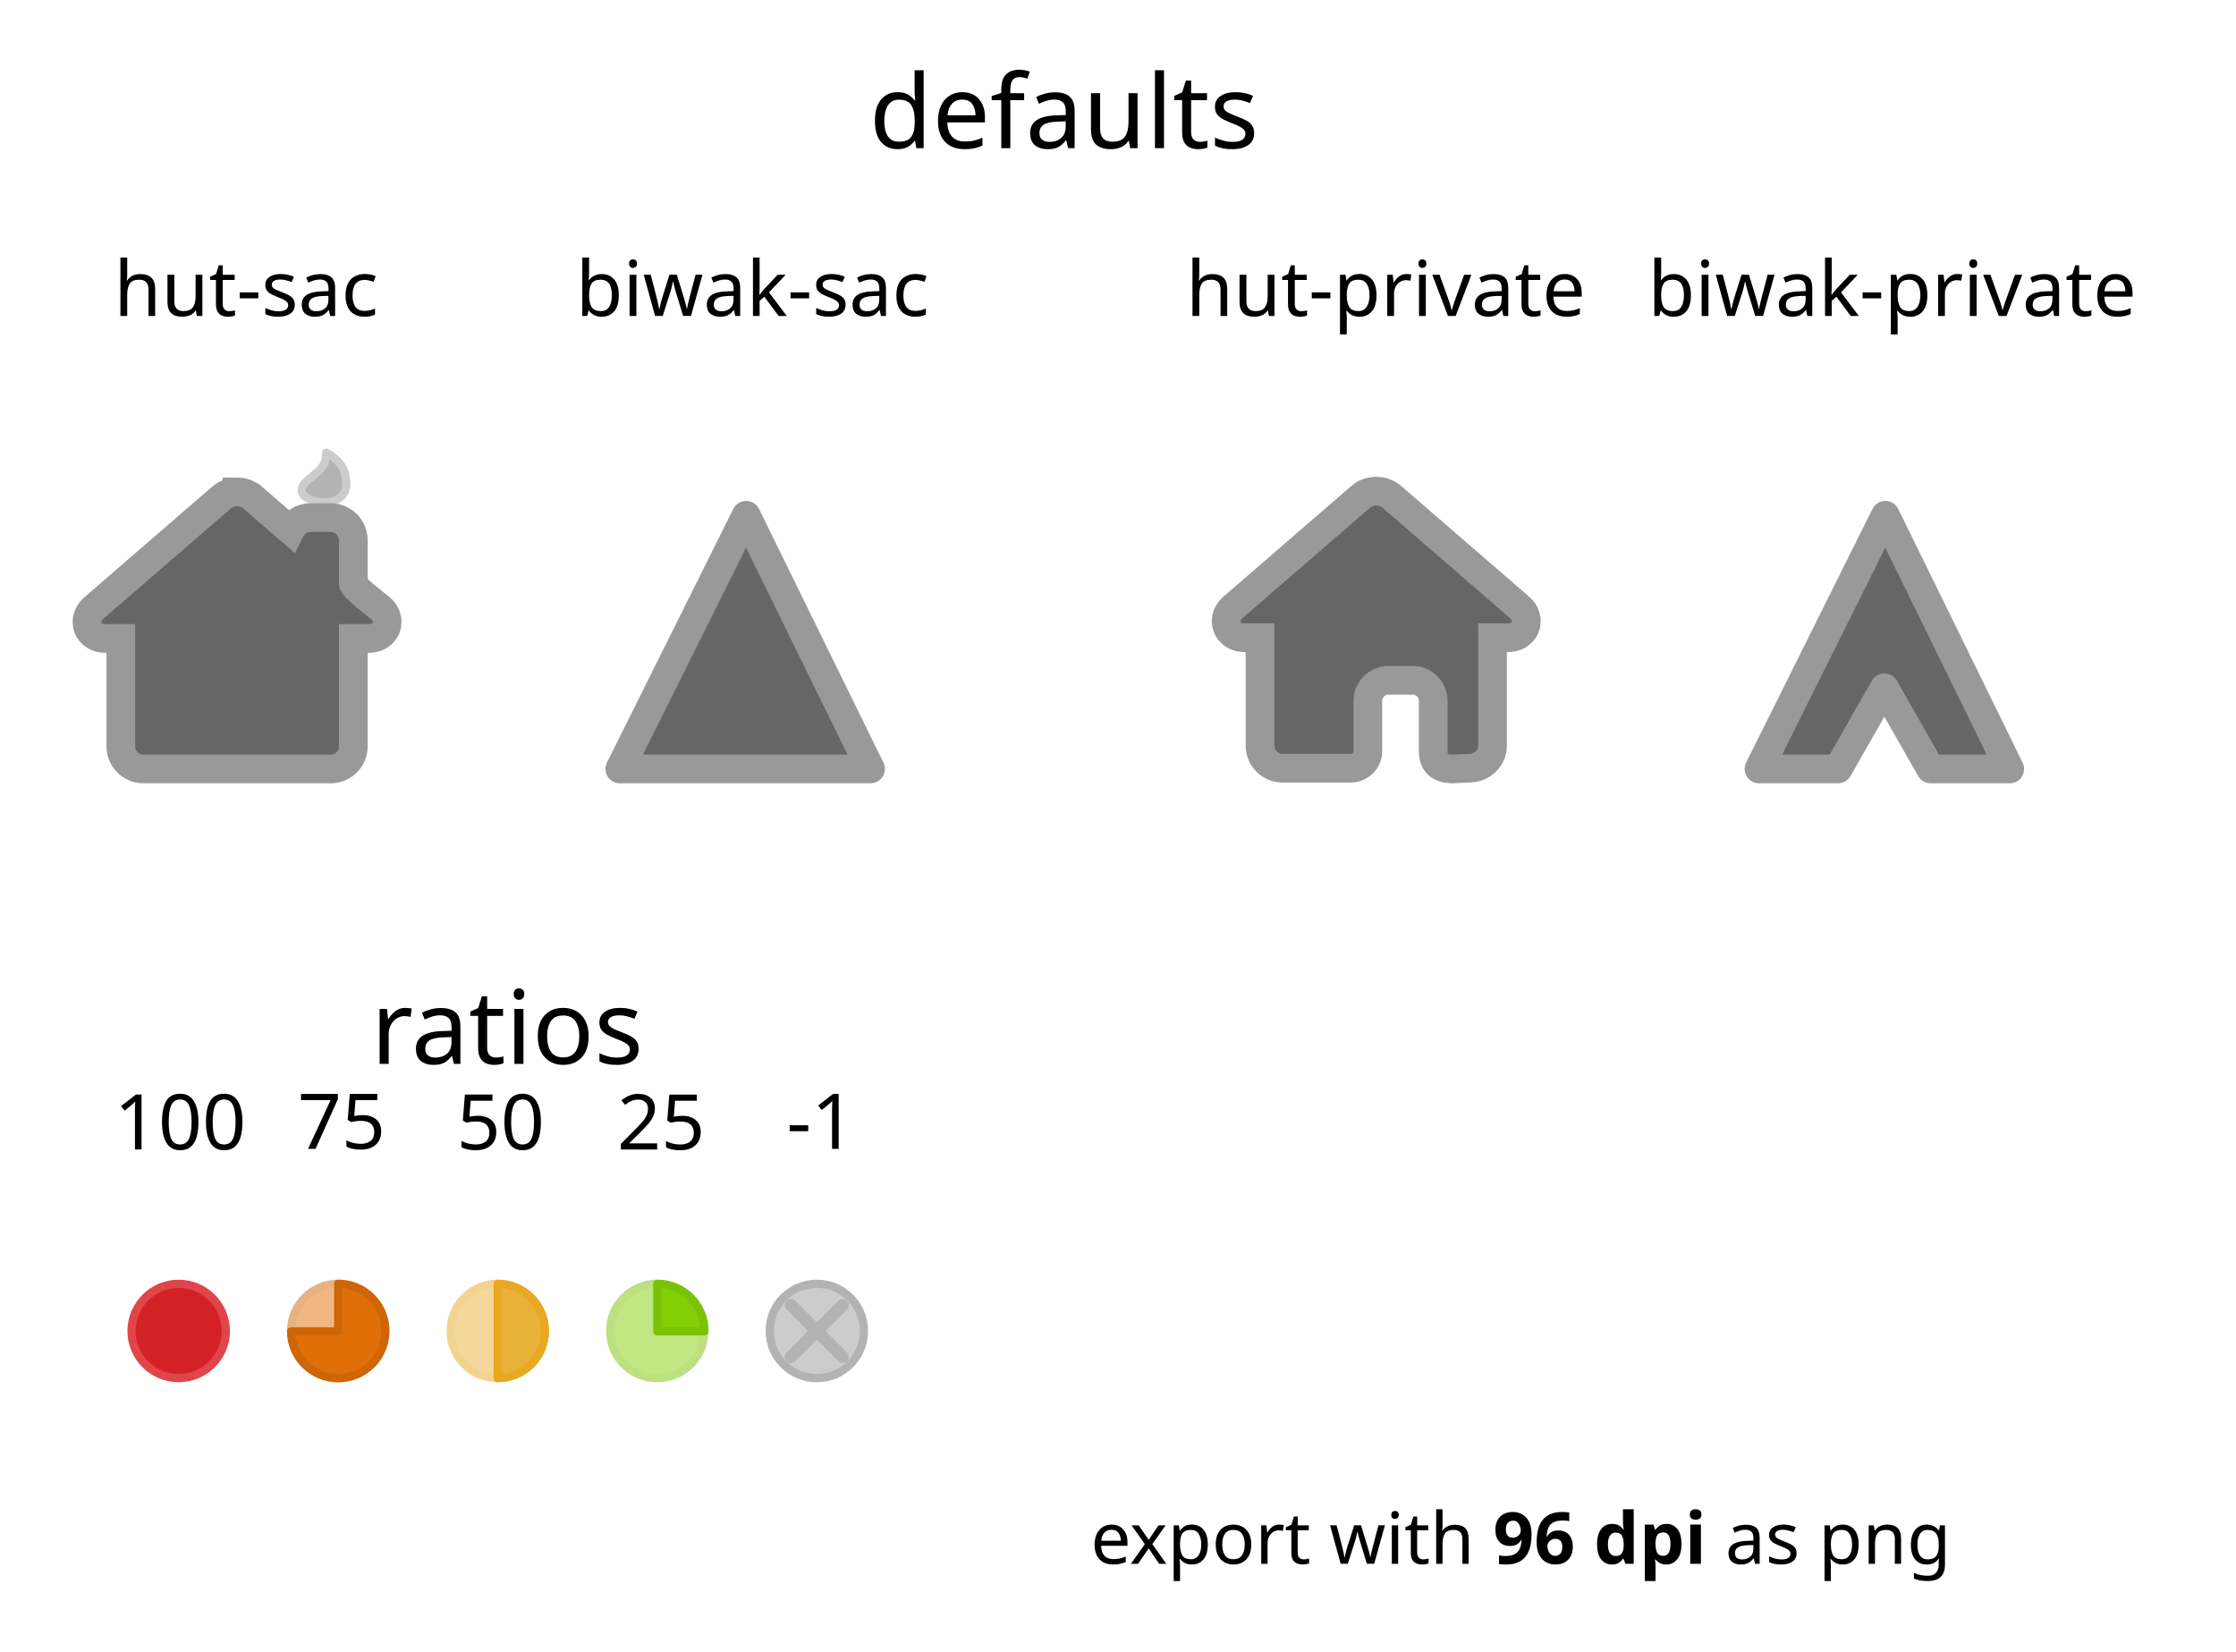
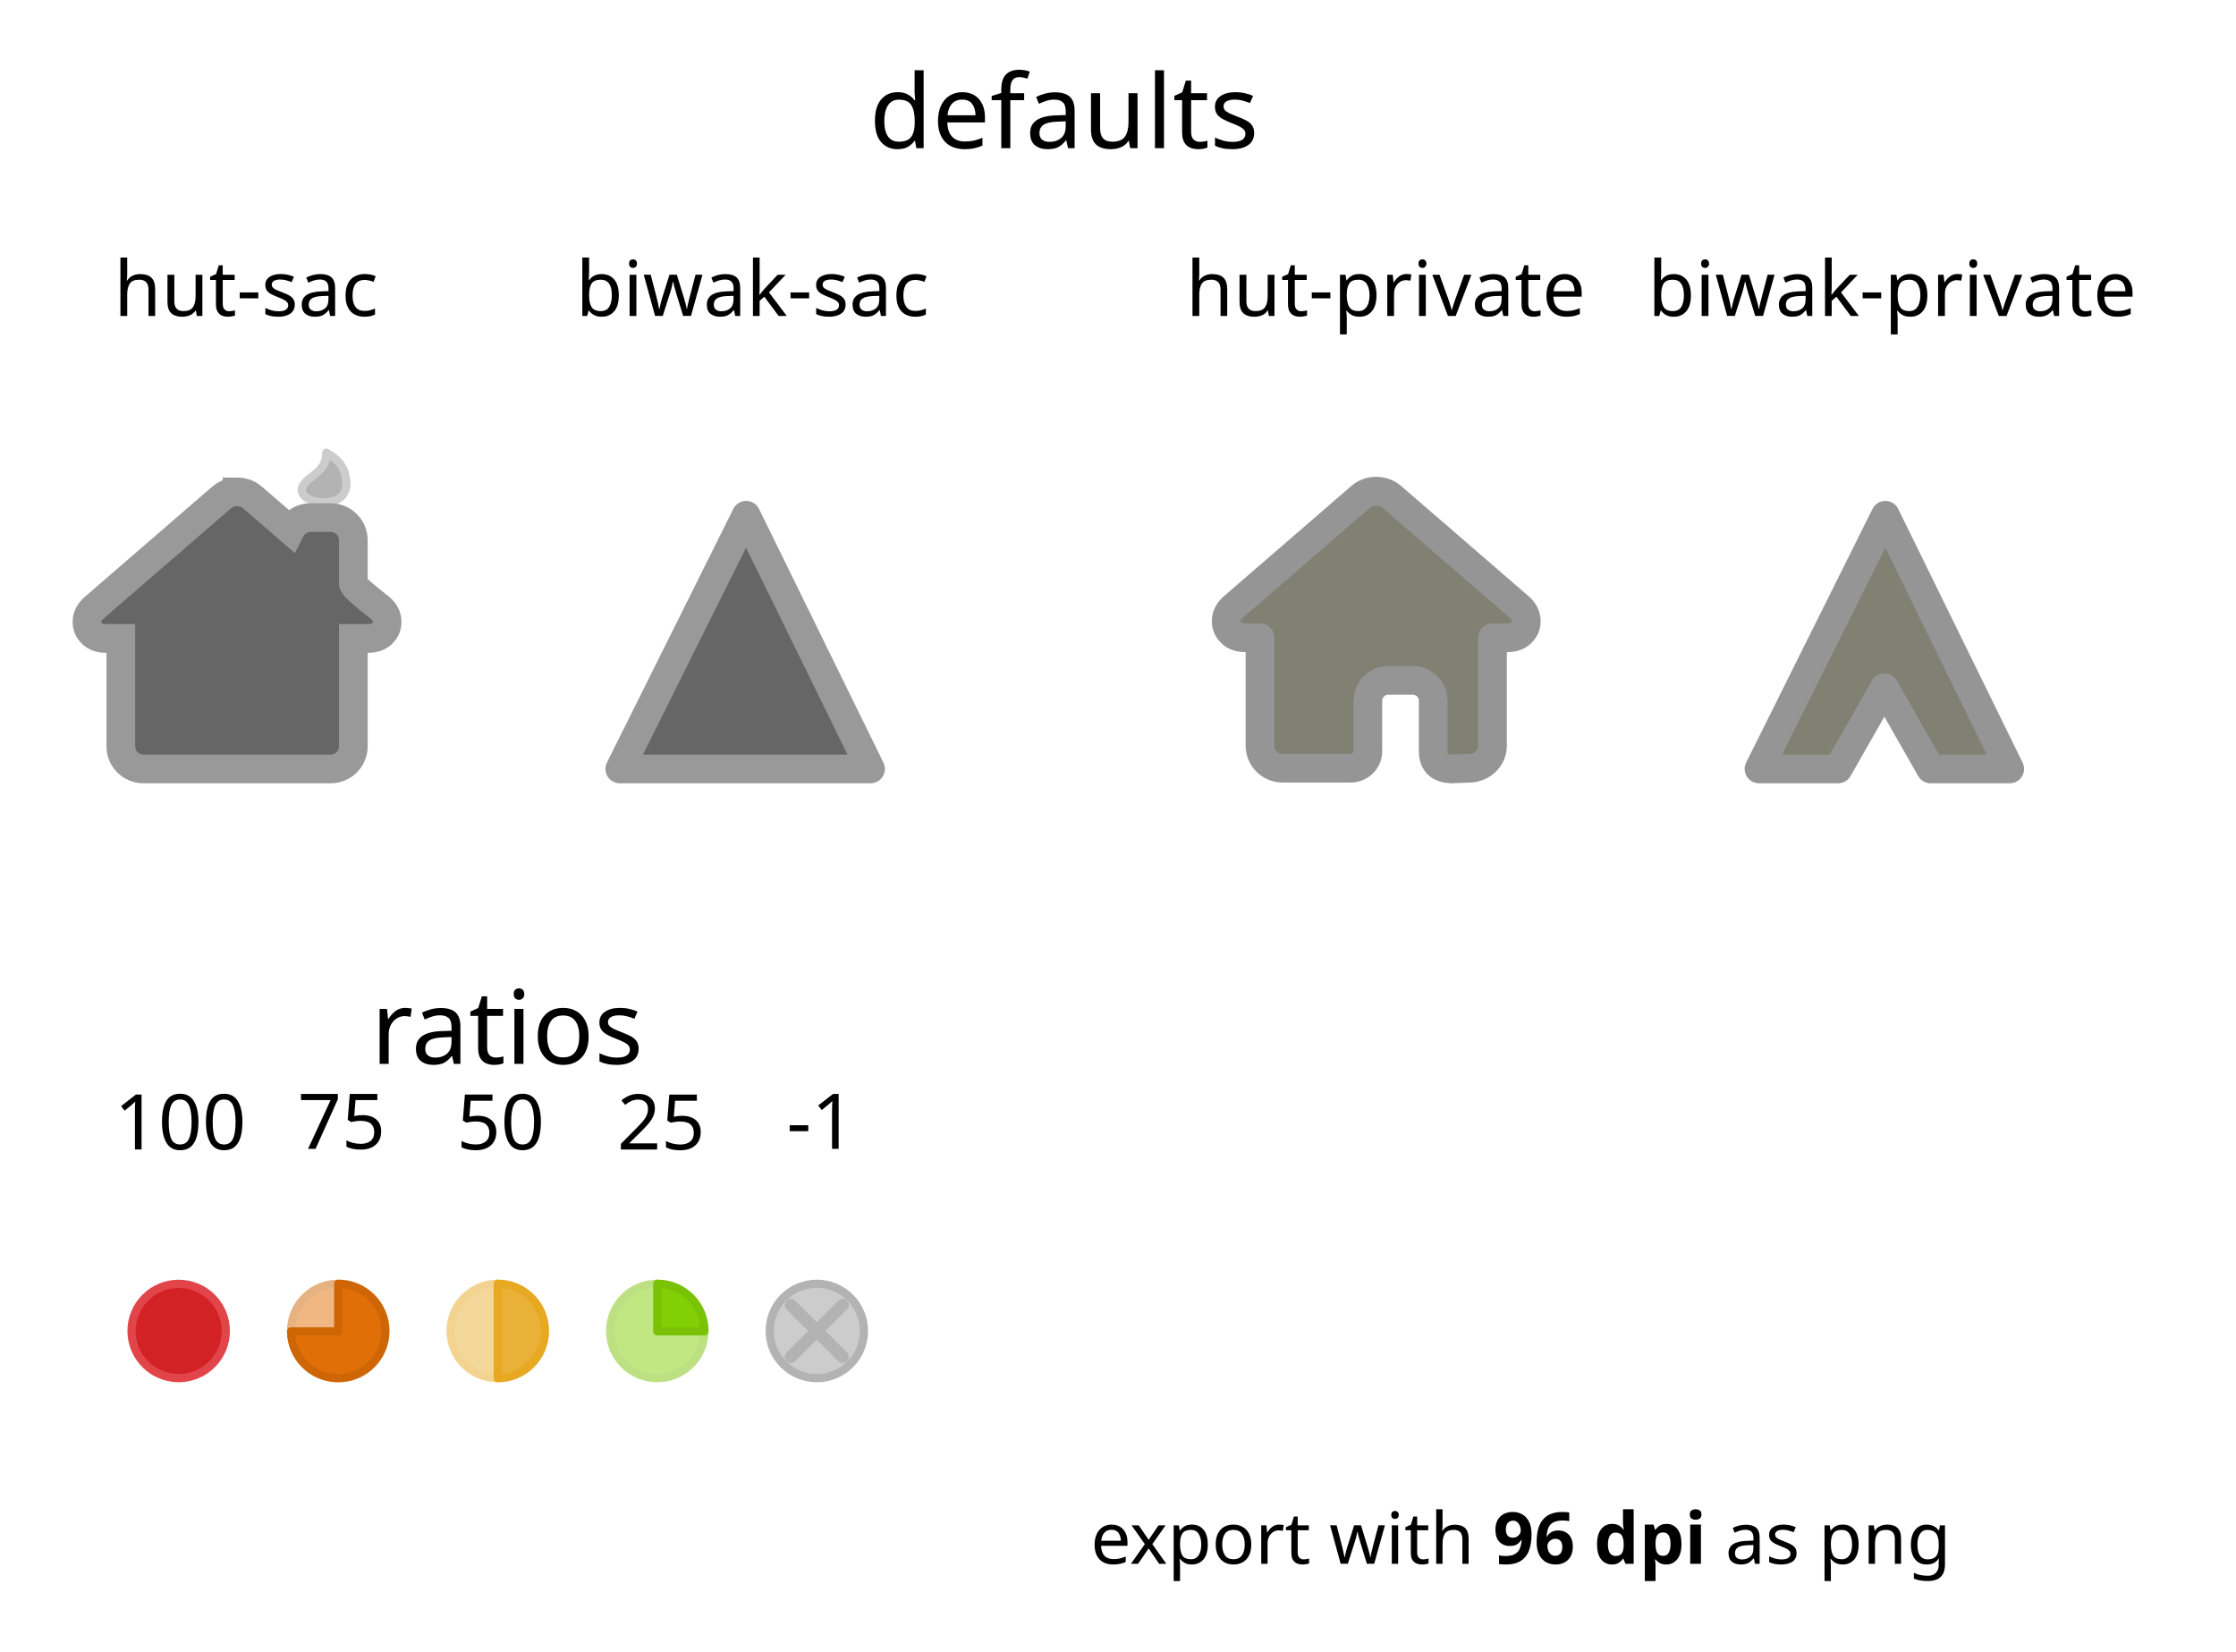
<svg xmlns="http://www.w3.org/2000/svg" width="153.93mm" height="113.663mm" viewBox="0 0 545.421 402.743" id="svg2" version="1.1">
  <defs id="defs4" />
  <g id="layer1" transform="translate(1062.64,189.7571)">
    <g id="hut-sac" transform="translate(41.7193,-14.60938)">
      <path id="path4165" d="m -1024.783,-64.731 c 0.092,4.066 -3.033,5.152 -5.024,7.178 -4.89,4.979 10.568,8.037 9.929,-0.032 -0.205,-2.585 -1.048,-5.067 -4.906,-7.146 z" style="fill:#b3b3b3;fill-rule:evenodd;stroke:#cccccc;stroke-width:2;stroke-linecap:round;stroke-linejoin:round;stroke-miterlimit:4;stroke-dasharray:none;stroke-opacity:1" />
      <path id="path4321" d="m -1046.534,-55.167 c -1.408,0 -2.757,0.492 -3.801,1.393 l 0,0.002 -31.094,26.898 c -1.105,0.956 -1.56,2.008 -1.678,2.889 -0.118,0.88 0.082,1.578 0.203,1.904 0.122,0.327 0.426,0.985 1.092,1.574 0.665,0.589 1.698,1.088 3.16,1.088 l 3.762,0 0,26.33 c 0,3.028 2.472,5.5 5.5,5.5 l 45.715,0 c 3.028,0 5.5,-2.472 5.5,-5.5 l 0,-26.289 0,-0.041 3.76,0 c 1.462,0 2.495,-0.499 3.16,-1.088 0.665,-0.589 0.97,-1.247 1.092,-1.574 0.122,-0.327 0.321,-1.024 0.203,-1.904 -0.118,-0.881 -0.574,-1.935 -1.68,-2.891 0,0 -5.584,-4.313 -6.217,-5.379 -0.633,-1.066 -0.14,-0.217 -0.193,-0.334 -0.053,-0.117 -0.125,-0.365 -0.125,-0.365 l 0,-10.438 c 0,-3.028 -2.472,-5.5 -5.5,-5.5 l -4.996,0 c -2.147,0 -3.96,1.272 -4.865,3.074 l -9.195,-7.955 c -1.044,-0.901 -2.395,-1.395 -3.803,-1.395 z" style="color:#000000;font-style:normal;font-variant:normal;font-weight:normal;font-stretch:normal;font-size:medium;line-height:normal;font-family:sans-serif;text-indent:0;text-align:start;text-decoration:none;text-decoration-line:none;text-decoration-style:solid;text-decoration-color:#000000;letter-spacing:normal;word-spacing:normal;text-transform:none;direction:ltr;block-progression:tb;writing-mode:lr-tb;baseline-shift:baseline;text-anchor:start;white-space:normal;clip-rule:nonzero;display:inline;overflow:visible;visibility:visible;opacity:1;isolation:auto;mix-blend-mode:normal;color-interpolation:sRGB;color-interpolation-filters:linearRGB;solid-color:#000000;solid-opacity:1;fill:#666666;fill-opacity:1;fill-rule:nonzero;stroke:#999999;stroke-width:7;stroke-linecap:round;stroke-linejoin:miter;stroke-miterlimit:4;stroke-dasharray:none;stroke-dashoffset:0;stroke-opacity:1;color-rendering:auto;image-rendering:auto;shape-rendering:auto;text-rendering:auto;enable-background:accumulate" />
    </g>
-     <path style="color:#000000;font-style:normal;font-variant:normal;font-weight:normal;font-stretch:normal;font-size:medium;line-height:normal;font-family:sans-serif;text-indent:0;text-align:start;text-decoration:none;text-decoration-line:none;text-decoration-style:solid;text-decoration-color:#000000;letter-spacing:normal;word-spacing:normal;text-transform:none;direction:ltr;block-progression:tb;writing-mode:lr-tb;baseline-shift:baseline;text-anchor:start;white-space:normal;clip-rule:nonzero;display:inline;overflow:visible;visibility:visible;opacity:1;isolation:auto;mix-blend-mode:normal;color-interpolation:sRGB;color-interpolation-filters:linearRGB;solid-color:#000000;solid-opacity:1;fill:#666666;fill-opacity:1;fill-rule:nonzero;stroke:#999999;stroke-width:7;stroke-linecap:round;stroke-linejoin:miter;stroke-miterlimit:4;stroke-dasharray:none;stroke-dashoffset:0;stroke-opacity:1;color-rendering:auto;image-rendering:auto;shape-rendering:auto;text-rendering:auto;enable-background:accumulate" d="m -726.934,-69.956 c -1.408,0 -2.757,0.492 -3.801,1.393 l 0,0.002 -31.094,26.898 c -1.105,0.956 -1.56,2.008 -1.678,2.889 -0.118,0.88 0.082,1.578 0.203,1.904 0.122,0.327 0.426,0.985 1.092,1.574 0.665,0.589 1.698,1.088 3.16,1.088 l 3.762,0 0,26.33 c 0,3.028 2.472,5.5 5.5,5.5 l 16.401,0 c 2.389,0.084 4.446,-1.765 4.401,-4.204 l 0,-12.204 c 0,-2.786 2.243,-5.029 5.029,-5.029 l 5.889,0 c 2.786,0 5.029,2.243 5.029,5.029 l 0,12.182 c -6e-4,3.069 1.605,4.296 4.482,4.403 l 4.482,-0.177 c 3.026,-0.119 5.5,-2.472 5.5,-5.5 l 0,-26.289 0,-0.041 3.76,0 c 1.462,0 2.495,-0.499 3.16,-1.088 0.665,-0.589 0.97,-1.247 1.092,-1.574 0.122,-0.327 0.321,-1.024 0.203,-1.904 -0.118,-0.881 -0.574,-1.935 -1.68,-2.891 l -31.092,-26.896 c -1.044,-0.901 -2.395,-1.395 -3.803,-1.395 z" id="hut-private" />
+     <path style="color:#000000;font-style:normal;font-variant:normal;font-weight:normal;font-stretch:normal;font-size:medium;line-height:normal;font-family:sans-serif;text-indent:0;text-align:start;text-decoration:none;text-decoration-line:none;text-decoration-style:solid;text-decoration-color:#000000;letter-spacing:normal;word-spacing:normal;text-transform:none;direction:ltr;block-progression:tb;writing-mode:lr-tb;baseline-shift:baseline;text-anchor:start;white-space:normal;clip-rule:nonzero;display:inline;overflow:visible;visibility:visible;opacity:1;isolation:auto;mix-blend-mode:normal;color-interpolation:sRGB;color-interpolation-filters:linearRGB;solid-color:#000000;solid-opacity:1;fill:#808073;fill-opacity:1;fill-rule:nonzero;stroke:#959595;stroke-width:7;stroke-linecap:round;stroke-linejoin:round;stroke-miterlimit:4;stroke-dasharray:none;stroke-dashoffset:0;stroke-opacity:1;color-rendering:auto;image-rendering:auto;shape-rendering:auto;text-rendering:auto;enable-background:accumulate" d="m -726.934,-69.956 c -1.408,0 -2.757,0.492 -3.801,1.393 l 0,0.002 -31.094,26.898 c -1.105,0.956 -1.56,2.008 -1.678,2.889 -0.118,0.88 0.082,1.578 0.203,1.904 0.122,0.327 0.426,0.985 1.092,1.574 0.665,0.589 1.698,1.088 3.16,1.088 l 3.762,0 0,26.33 c 0,3.028 2.472,5.5 5.5,5.5 l 16.401,0 c 2.389,0.084 4.446,-1.765 4.401,-4.204 l 0,-12.204 c 0,-2.786 2.243,-5.029 5.029,-5.029 l 5.889,0 c 2.786,0 5.029,2.243 5.029,5.029 l 0,12.182 c -6e-4,3.069 1.605,4.296 4.482,4.403 l 4.482,-0.177 c 3.026,-0.119 5.5,-2.472 5.5,-5.5 l 0,-26.289 0,-0.041 3.76,0 c 1.462,0 2.495,-0.499 3.16,-1.088 0.665,-0.589 0.97,-1.247 1.092,-1.574 0.122,-0.327 0.321,-1.024 0.203,-1.904 -0.118,-0.881 -0.574,-1.935 -1.68,-2.891 l -31.092,-26.896 c -1.044,-0.901 -2.395,-1.395 -3.803,-1.395 z" id="hut-private" />
    <path style="color:#000000;clip-rule:nonzero;display:inline;overflow:visible;visibility:visible;opacity:1;isolation:auto;mix-blend-mode:normal;color-interpolation:sRGB;color-interpolation-filters:linearRGB;solid-color:#000000;solid-opacity:1;fill:#666666;fill-opacity:1;fill-rule:nonzero;stroke:#999999;stroke-width:7;stroke-linecap:round;stroke-linejoin:round;stroke-miterlimit:4;stroke-dasharray:none;stroke-dashoffset:0;stroke-opacity:1;color-rendering:auto;image-rendering:auto;shape-rendering:auto;text-rendering:auto;enable-background:accumulate" d="m -911.455,-2.199 c 61.165,0 61.165,0 61.165,0 l -30.341,-61.872 z" id="biwal-sac" />
-     <path style="color:#000000;clip-rule:nonzero;display:inline;overflow:visible;visibility:visible;opacity:1;isolation:auto;mix-blend-mode:normal;color-interpolation:sRGB;color-interpolation-filters:linearRGB;solid-color:#000000;solid-opacity:1;fill:#666666;fill-opacity:1;fill-rule:nonzero;stroke:#999999;stroke-width:7;stroke-linecap:round;stroke-linejoin:round;stroke-miterlimit:4;stroke-dasharray:none;stroke-dashoffset:0;stroke-opacity:1;color-rendering:auto;image-rendering:auto;shape-rendering:auto;text-rendering:auto;enable-background:accumulate" d="m -633.574,-2.199 19.291,0 11.291,-19.799 11.291,19.799 19.291,0 -30.341,-61.872 z" id="biwak-private" />
+     <path style="color:#000000;clip-rule:nonzero;display:inline;overflow:visible;visibility:visible;opacity:1;isolation:auto;mix-blend-mode:normal;color-interpolation:sRGB;color-interpolation-filters:linearRGB;solid-color:#000000;solid-opacity:1;fill:#808073;fill-opacity:1;fill-rule:nonzero;stroke:#959595;stroke-width:7;stroke-linecap:round;stroke-linejoin:round;stroke-miterlimit:4;stroke-dasharray:none;stroke-dashoffset:0;stroke-opacity:1;color-rendering:auto;image-rendering:auto;shape-rendering:auto;text-rendering:auto;enable-background:accumulate;filter-blend-mode:normal;filter-gaussianBlur-deviation:0" d="m -633.574,-2.199 19.291,0 11.291,-19.799 11.291,19.799 19.291,0 -30.341,-61.872 z" id="biwak-private" />
    <circle style="color:#000000;clip-rule:nonzero;display:inline;overflow:visible;visibility:visible;opacity:1;isolation:auto;mix-blend-mode:normal;color-interpolation:sRGB;color-interpolation-filters:linearRGB;solid-color:#000000;solid-opacity:1;fill:#d32226;fill-opacity:1;fill-rule:nonzero;stroke:#e14549;stroke-width:2;stroke-linecap:round;stroke-linejoin:miter;stroke-miterlimit:4;stroke-dasharray:none;stroke-dashoffset:0;stroke-opacity:1;color-rendering:auto;image-rendering:auto;shape-rendering:auto;text-rendering:auto;enable-background:accumulate" id="day3-100" cx="1019.058" cy="134.895" r="11.5" transform="scale(-1,1)" />
    <g id="g4250" transform="translate(154.8564,40.42284)">
      <ellipse transform="scale(-1,1)" ry="11.514" rx="11.501" cy="94.472" cx="1018.252" id="day3-back" style="color:#000000;clip-rule:nonzero;display:inline;overflow:visible;visibility:visible;opacity:1;isolation:auto;mix-blend-mode:normal;color-interpolation:sRGB;color-interpolation-filters:linearRGB;solid-color:#000000;solid-opacity:1;fill:#cccccc;fill-opacity:1;fill-rule:nonzero;stroke:#b3b3b3;stroke-width:2;stroke-linecap:round;stroke-linejoin:miter;stroke-miterlimit:4;stroke-dasharray:none;stroke-dashoffset:0;stroke-opacity:1;color-rendering:auto;image-rendering:auto;shape-rendering:auto;text-rendering:auto;enable-background:accumulate" />
      <path id="path4219" d="m -1024.559,88.165 12.615,12.615" style="color:#000000;clip-rule:nonzero;display:inline;overflow:visible;visibility:visible;opacity:1;isolation:auto;mix-blend-mode:normal;color-interpolation:sRGB;color-interpolation-filters:linearRGB;solid-color:#000000;solid-opacity:1;fill:#b3b3b3;fill-opacity:1;fill-rule:nonzero;stroke:#b3b3b3;stroke-width:3;stroke-linecap:round;stroke-linejoin:miter;stroke-miterlimit:4;stroke-dasharray:none;stroke-dashoffset:0;stroke-opacity:1;color-rendering:auto;image-rendering:auto;shape-rendering:auto;text-rendering:auto;enable-background:accumulate" />
      <path id="path4219-5" d="m -1011.944,88.165 -12.615,12.615" style="color:#000000;clip-rule:nonzero;display:inline;overflow:visible;visibility:visible;opacity:1;isolation:auto;mix-blend-mode:normal;color-interpolation:sRGB;color-interpolation-filters:linearRGB;solid-color:#000000;solid-opacity:1;fill:#b3b3b3;fill-opacity:1;fill-rule:nonzero;stroke:#b3b3b3;stroke-width:3;stroke-linecap:round;stroke-linejoin:miter;stroke-miterlimit:4;stroke-dasharray:none;stroke-dashoffset:0;stroke-opacity:1;color-rendering:auto;image-rendering:auto;shape-rendering:auto;text-rendering:auto;enable-background:accumulate" />
    </g>
    <text xml:space="preserve" style="font-style:normal;font-weight:normal;font-size:40px;line-height:125%;font-family:sans-serif;letter-spacing:0px;word-spacing:0px;fill:#000000;fill-opacity:1;stroke:none;stroke-width:1px;stroke-linecap:butt;stroke-linejoin:miter;stroke-opacity:1" x="-1034.861" y="-112.688" id="text4255">
      <tspan id="tspan4257" x="-1034.861" y="-112.688" style="font-style:normal;font-variant:normal;font-weight:normal;font-stretch:normal;font-size:18.75px;font-family:'Abyssinica SIL';-inkscape-font-specification:'Abyssinica SIL'">hut-sac</tspan>
    </text>
    <text xml:space="preserve" style="font-style:normal;font-weight:normal;font-size:40px;line-height:125%;font-family:sans-serif;letter-spacing:0px;word-spacing:0px;fill:#000000;fill-opacity:1;stroke:none;stroke-width:1px;stroke-linecap:butt;stroke-linejoin:miter;stroke-opacity:1" x="-922.191" y="-112.688" id="text4255-9">
      <tspan id="tspan4257-0" x="-922.191" y="-112.688" style="font-style:normal;font-variant:normal;font-weight:normal;font-stretch:normal;font-size:18.75px;font-family:'Abyssinica SIL';-inkscape-font-specification:'Abyssinica SIL'">biwak-sac</tspan>
    </text>
    <text xml:space="preserve" style="font-style:normal;font-weight:normal;font-size:40px;line-height:125%;font-family:sans-serif;letter-spacing:0px;word-spacing:0px;fill:#000000;fill-opacity:1;stroke:none;stroke-width:1px;stroke-linecap:butt;stroke-linejoin:miter;stroke-opacity:1" x="-773.354" y="-112.688" id="text4255-98">
      <tspan id="tspan4257-8" x="-773.354" y="-112.688" style="font-style:normal;font-variant:normal;font-weight:normal;font-stretch:normal;font-size:18.75px;font-family:'Abyssinica SIL';-inkscape-font-specification:'Abyssinica SIL'">hut-private</tspan>
    </text>
    <text xml:space="preserve" style="font-style:normal;font-weight:normal;font-size:40px;line-height:125%;font-family:sans-serif;letter-spacing:0px;word-spacing:0px;fill:#000000;fill-opacity:1;stroke:none;stroke-width:1px;stroke-linecap:butt;stroke-linejoin:miter;stroke-opacity:1" x="-660.684" y="-112.688" id="text4255-5">
      <tspan id="tspan4257-84" x="-660.684" y="-112.688" style="font-style:normal;font-variant:normal;font-weight:normal;font-stretch:normal;font-size:18.75px;font-family:'Abyssinica SIL';-inkscape-font-specification:'Abyssinica SIL'">biwak-private</tspan>
    </text>
    <text xml:space="preserve" style="font-style:normal;font-weight:normal;font-size:40px;line-height:125%;font-family:sans-serif;letter-spacing:0px;word-spacing:0px;fill:#000000;fill-opacity:1;stroke:none;stroke-width:1px;stroke-linecap:butt;stroke-linejoin:miter;stroke-opacity:1" x="-972.159" y="69.746" id="text4255-3">
      <tspan id="tspan4257-7" x="-972.159" y="69.746" style="font-style:normal;font-variant:normal;font-weight:normal;font-stretch:normal;font-size:25px;font-family:'Abyssinica SIL';-inkscape-font-specification:'Abyssinica SIL'">ratios</tspan>
    </text>
    <text xml:space="preserve" style="font-style:normal;font-weight:normal;font-size:40px;line-height:125%;font-family:sans-serif;letter-spacing:0px;word-spacing:0px;fill:#000000;fill-opacity:1;stroke:none;stroke-width:1px;stroke-linecap:butt;stroke-linejoin:miter;stroke-opacity:1" x="-1034.768" y="90.624" id="text4255-3-1">
      <tspan id="tspan4257-7-3" x="-1034.768" y="90.624" style="font-style:normal;font-variant:normal;font-weight:normal;font-stretch:normal;font-size:18.75px;font-family:'Abyssinica SIL';-inkscape-font-specification:'Abyssinica SIL'">100</tspan>
    </text>
    <text xml:space="preserve" style="font-style:normal;font-weight:normal;font-size:40px;line-height:125%;font-family:sans-serif;letter-spacing:0px;word-spacing:0px;fill:#000000;fill-opacity:1;stroke:none;stroke-width:1px;stroke-linecap:butt;stroke-linejoin:miter;stroke-opacity:1" x="-990.044" y="90.468" id="text4255-3-1-8">
      <tspan id="tspan4257-7-3-0" x="-990.044" y="90.468" style="font-style:normal;font-variant:normal;font-weight:normal;font-stretch:normal;font-size:18.75px;font-family:'Abyssinica SIL';-inkscape-font-specification:'Abyssinica SIL'">75</tspan>
    </text>
    <text xml:space="preserve" style="font-style:normal;font-weight:normal;font-size:40px;line-height:125%;font-family:sans-serif;letter-spacing:0px;word-spacing:0px;fill:#000000;fill-opacity:1;stroke:none;stroke-width:1px;stroke-linecap:butt;stroke-linejoin:miter;stroke-opacity:1" x="-951.238" y="90.624" id="text4255-3-1-8-9">
      <tspan id="tspan4257-7-3-0-7" x="-951.238" y="90.624" style="font-style:normal;font-variant:normal;font-weight:normal;font-stretch:normal;font-size:18.75px;font-family:'Abyssinica SIL';-inkscape-font-specification:'Abyssinica SIL'">50</tspan>
    </text>
    <text xml:space="preserve" style="font-style:normal;font-weight:normal;font-size:40px;line-height:125%;font-family:sans-serif;letter-spacing:0px;word-spacing:0px;fill:#000000;fill-opacity:1;stroke:none;stroke-width:1px;stroke-linecap:butt;stroke-linejoin:miter;stroke-opacity:1" x="-912.098" y="90.633" id="text4255-3-1-8-99">
      <tspan id="tspan4257-7-3-0-3" x="-912.098" y="90.633" style="font-style:normal;font-variant:normal;font-weight:normal;font-stretch:normal;font-size:18.75px;font-family:'Abyssinica SIL';-inkscape-font-specification:'Abyssinica SIL'">25</tspan>
    </text>
    <text xml:space="preserve" style="font-style:normal;font-weight:normal;font-size:40px;line-height:125%;font-family:sans-serif;letter-spacing:0px;word-spacing:0px;fill:#000000;fill-opacity:1;stroke:none;stroke-width:1px;stroke-linecap:butt;stroke-linejoin:miter;stroke-opacity:1" x="-870.765" y="90.468" id="text4255-3-1-8-2">
      <tspan id="tspan4257-7-3-0-4" x="-870.765" y="90.468" style="font-style:normal;font-variant:normal;font-weight:normal;font-stretch:normal;font-size:18.75px;font-family:'Abyssinica SIL';-inkscape-font-specification:'Abyssinica SIL'">-1</tspan>
    </text>
    <text xml:space="preserve" style="font-style:normal;font-weight:normal;font-size:40px;line-height:125%;font-family:sans-serif;letter-spacing:0px;word-spacing:0px;fill:#000000;fill-opacity:1;stroke:none;stroke-width:1px;stroke-linecap:butt;stroke-linejoin:miter;stroke-opacity:1" x="-850.588" y="-153.62" id="text4255-3-3">
      <tspan id="tspan4257-7-7" x="-850.588" y="-153.62" style="font-style:normal;font-variant:normal;font-weight:normal;font-stretch:normal;font-size:25px;font-family:'Abyssinica SIL';-inkscape-font-specification:'Abyssinica SIL'">defaults</tspan>
    </text>
    <text xml:space="preserve" style="font-style:normal;font-weight:normal;font-size:40px;line-height:125%;font-family:sans-serif;letter-spacing:0px;word-spacing:0px;fill:#000000;fill-opacity:1;stroke:none;stroke-width:1px;stroke-linecap:butt;stroke-linejoin:miter;stroke-opacity:1" x="-796.607" y="191.682" id="text4465">
      <tspan id="tspan4467" x="-796.607" y="191.682" style="font-style:normal;font-variant:normal;font-weight:500;font-stretch:normal;font-size:17.5px;font-family:TlwgMono;-inkscape-font-specification:'TlwgMono Medium'">export with <tspan style="font-style:normal;font-variant:normal;font-weight:bold;font-stretch:normal;font-family:TlwgMono;-inkscape-font-specification:'TlwgMono Bold'" id="tspan4469">96 dpi</tspan> as png</tspan>
    </text>
    <g id="g4221">
      <ellipse transform="scale(-1,-1)" ry="11.514" rx="11.501" cy="-134.895" cx="941.227" id="day3-back-6" style="color:#000000;clip-rule:nonzero;display:inline;overflow:visible;visibility:visible;opacity:0.5;isolation:auto;mix-blend-mode:normal;color-interpolation:sRGB;color-interpolation-filters:linearRGB;solid-color:#000000;solid-opacity:1;fill:#eab138;fill-opacity:1;fill-rule:nonzero;stroke:#e8a821;stroke-width:2;stroke-linecap:round;stroke-linejoin:round;stroke-miterlimit:4;stroke-dasharray:none;stroke-dashoffset:0;stroke-opacity:1;color-rendering:auto;image-rendering:auto;shape-rendering:auto;text-rendering:auto;enable-background:accumulate;filter-blend-mode:normal;filter-gaussianBlur-deviation:0" />
      <path id="day3-back-6-3" d="m -941.227,123.38 0,23.029 a 11.501,11.514 0 0 0 11.502,-11.514 11.501,11.514 0 0 0 -11.502,-11.516 z" style="color:#000000;clip-rule:nonzero;display:inline;overflow:visible;visibility:visible;opacity:1;isolation:auto;mix-blend-mode:normal;color-interpolation:sRGB;color-interpolation-filters:linearRGB;solid-color:#000000;solid-opacity:1;fill:#eab138;fill-opacity:1;fill-rule:nonzero;stroke:#e8a821;stroke-width:2;stroke-linecap:round;stroke-linejoin:round;stroke-miterlimit:4;stroke-dasharray:none;stroke-dashoffset:0;stroke-opacity:1;color-rendering:auto;image-rendering:auto;shape-rendering:auto;text-rendering:auto;enable-background:accumulate" />
    </g>
    <g id="g4275">
      <ellipse transform="scale(-1,1)" ry="11.514" rx="11.501" cy="134.895" cx="902.311" id="day3-back-7" style="color:#000000;clip-rule:nonzero;display:inline;overflow:visible;visibility:visible;opacity:0.5;isolation:auto;mix-blend-mode:normal;color-interpolation:sRGB;color-interpolation-filters:linearRGB;solid-color:#000000;solid-opacity:1;fill:#82cf06;fill-opacity:1;fill-rule:nonzero;stroke:#7ac206;stroke-width:2;stroke-linecap:round;stroke-linejoin:round;stroke-miterlimit:4;stroke-dasharray:none;stroke-dashoffset:0;stroke-opacity:1;color-rendering:auto;image-rendering:auto;shape-rendering:auto;text-rendering:auto;enable-background:accumulate;filter-blend-mode:normal;filter-gaussianBlur-deviation:0" />
      <path id="day3-back-6-3-3" d="m -902.312,123.38 0,11.604 11.498,0 a 11.501,11.514 0 0 0 0.004,-0.088 11.501,11.514 0 0 0 -11.502,-11.516 z" style="color:#000000;clip-rule:nonzero;display:inline;overflow:visible;visibility:visible;opacity:1;isolation:auto;mix-blend-mode:normal;color-interpolation:sRGB;color-interpolation-filters:linearRGB;solid-color:#000000;solid-opacity:1;fill:#82cf06;fill-opacity:1;fill-rule:nonzero;stroke:#7ac206;stroke-width:2;stroke-linecap:round;stroke-linejoin:round;stroke-miterlimit:4;stroke-dasharray:none;stroke-dashoffset:0;stroke-opacity:1;color-rendering:auto;image-rendering:auto;shape-rendering:auto;text-rendering:auto;enable-background:accumulate" />
    </g>
    <g id="g4340">
      <ellipse transform="scale(-1,1)" ry="11.514" rx="11.501" cy="134.895" cx="980.142" id="day3-back-3" style="color:#000000;clip-rule:nonzero;display:inline;overflow:visible;visibility:visible;opacity:0.5;isolation:auto;mix-blend-mode:normal;color-interpolation:sRGB;color-interpolation-filters:linearRGB;solid-color:#000000;solid-opacity:1;fill:#e16f07;fill-opacity:1;fill-rule:nonzero;stroke:#ce6606;stroke-width:2;stroke-linecap:round;stroke-linejoin:round;stroke-miterlimit:4;stroke-dasharray:none;stroke-dashoffset:0;stroke-opacity:1;color-rendering:auto;image-rendering:auto;shape-rendering:auto;text-rendering:auto;enable-background:accumulate;filter-blend-mode:normal;filter-gaussianBlur-deviation:0" />
      <path id="day3-back-3-6" d="m -980.145,123.38 0,11.604 -11.494,0 a 11.501,11.514 0 0 0 11.496,11.426 11.501,11.514 0 0 0 11.502,-11.514 11.501,11.514 0 0 0 -11.502,-11.516 11.501,11.514 0 0 0 -0.002,0 z" style="color:#000000;clip-rule:nonzero;display:inline;overflow:visible;visibility:visible;opacity:1;isolation:auto;mix-blend-mode:normal;color-interpolation:sRGB;color-interpolation-filters:linearRGB;solid-color:#000000;solid-opacity:1;fill:#e16f07;fill-opacity:1;fill-rule:nonzero;stroke:#ce6606;stroke-width:2;stroke-linecap:round;stroke-linejoin:round;stroke-miterlimit:4;stroke-dasharray:none;stroke-dashoffset:0;stroke-opacity:1;color-rendering:auto;image-rendering:auto;shape-rendering:auto;text-rendering:auto;enable-background:accumulate" />
    </g>
  </g>
</svg>
